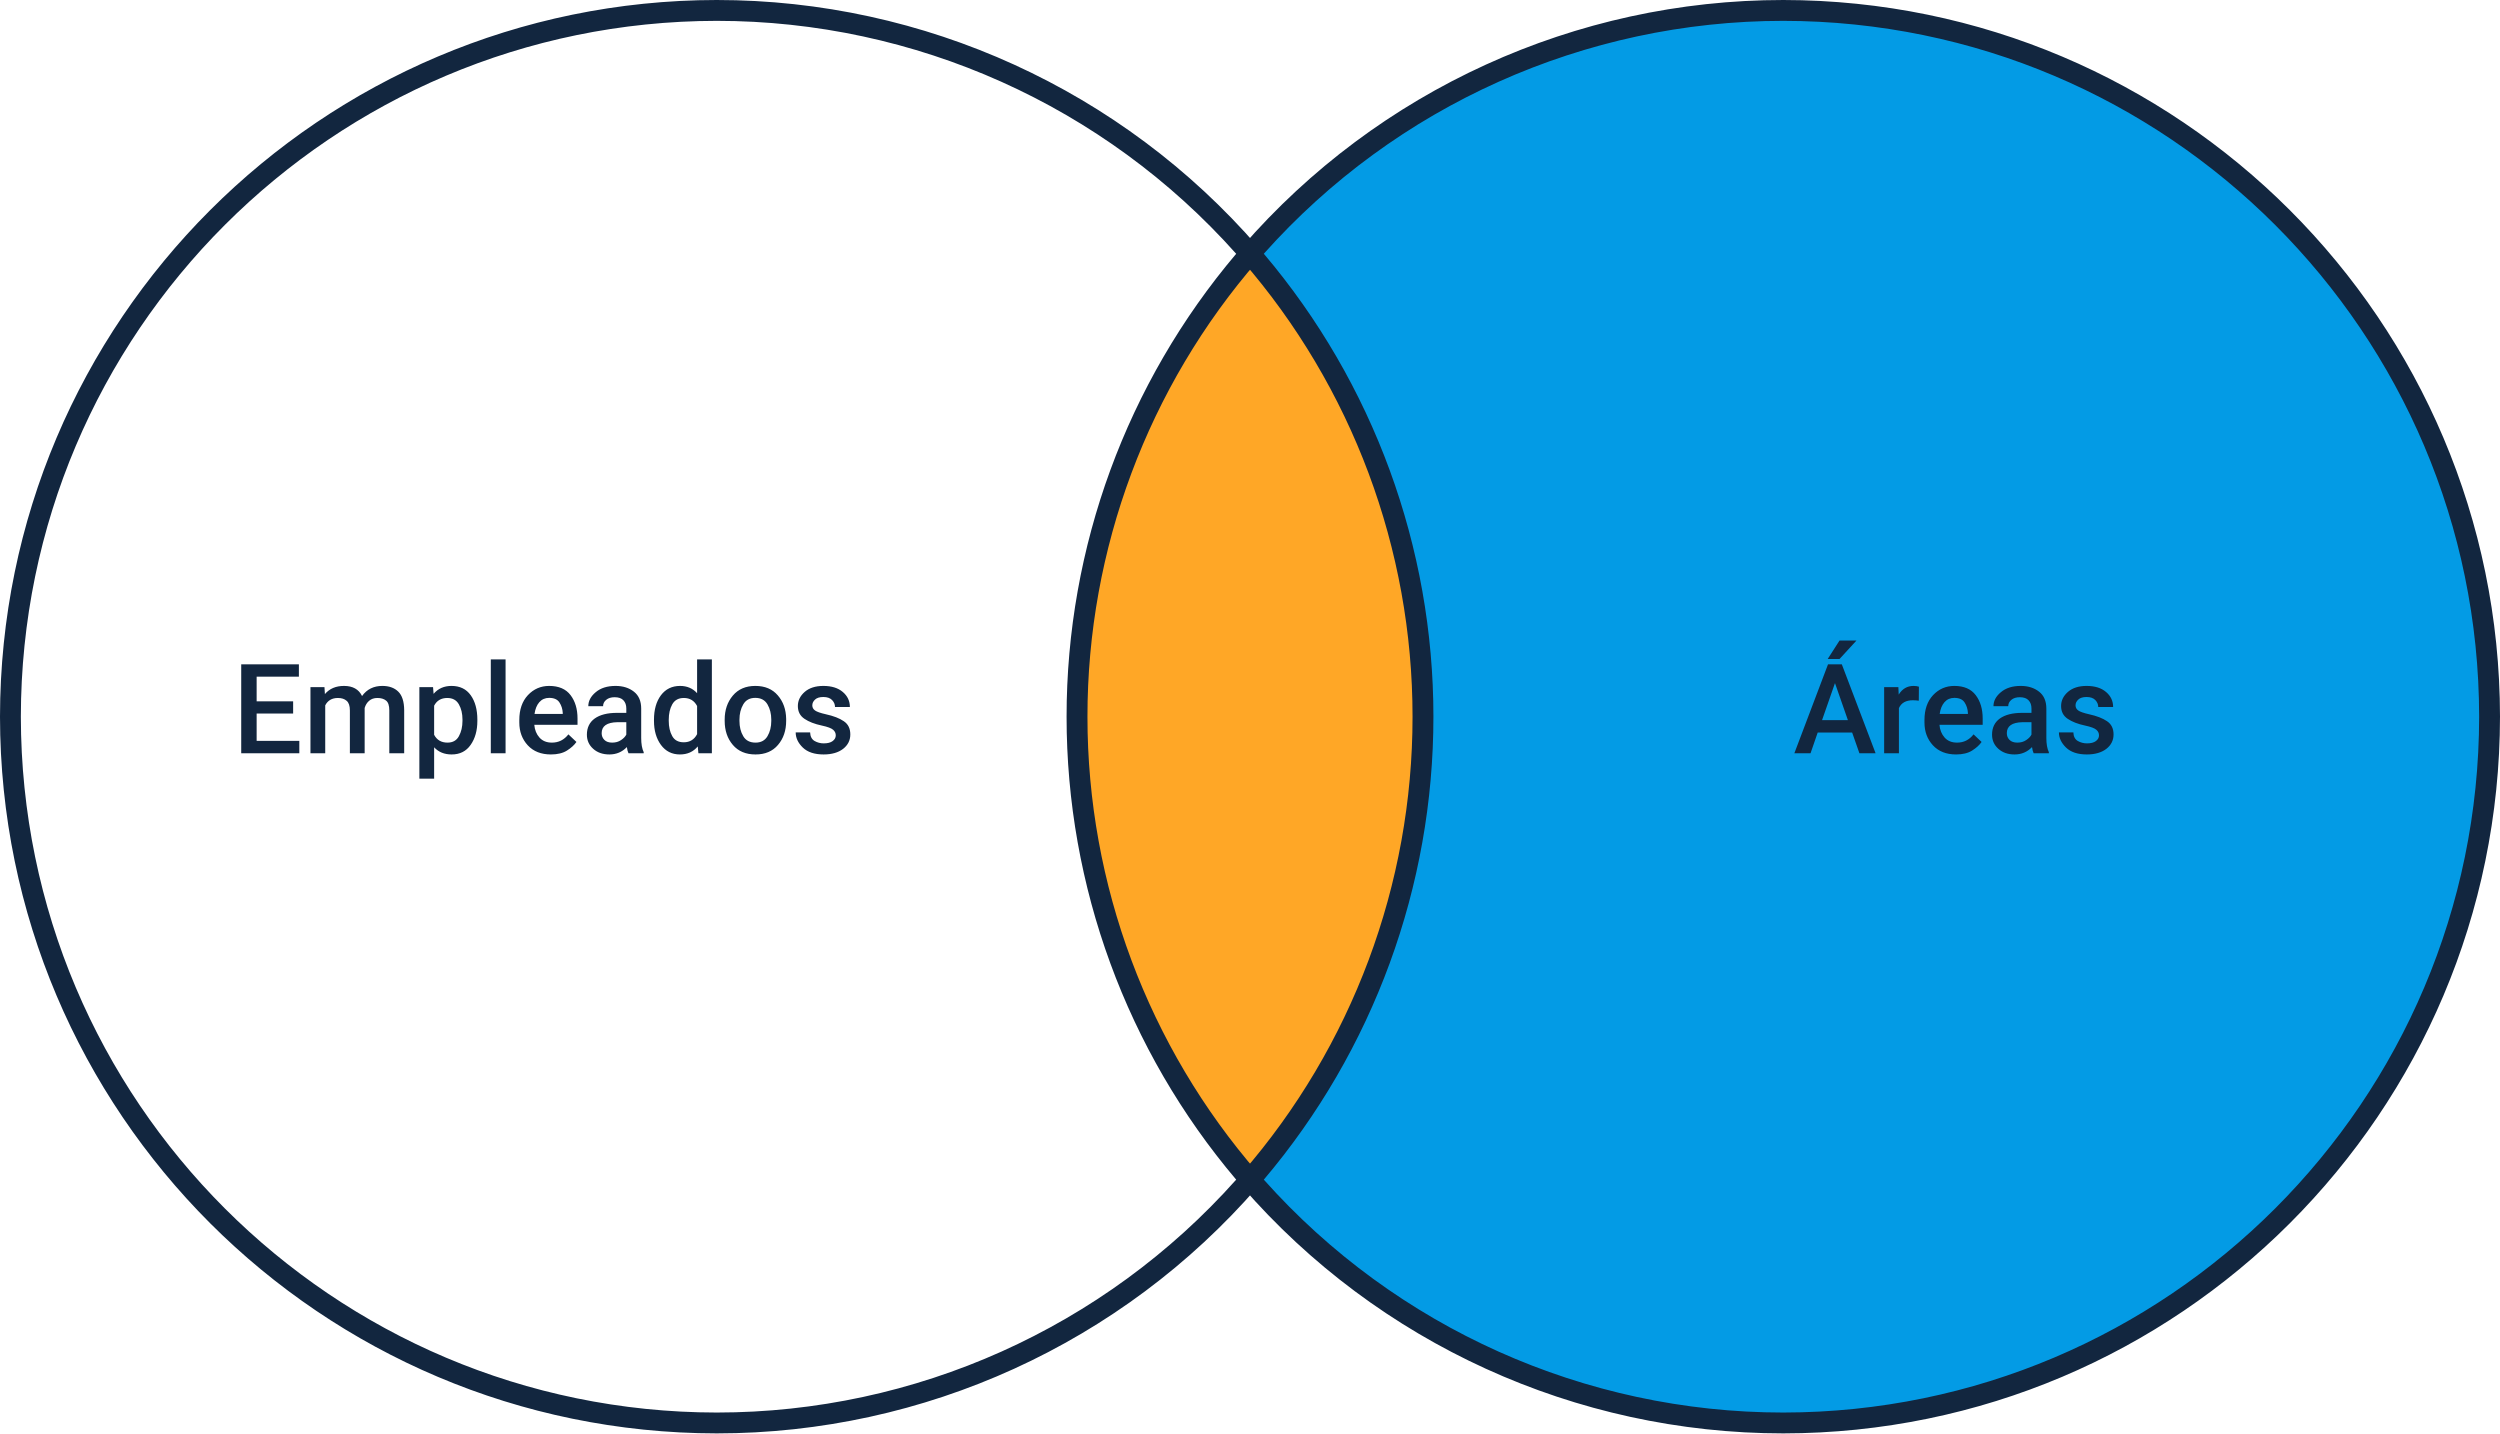
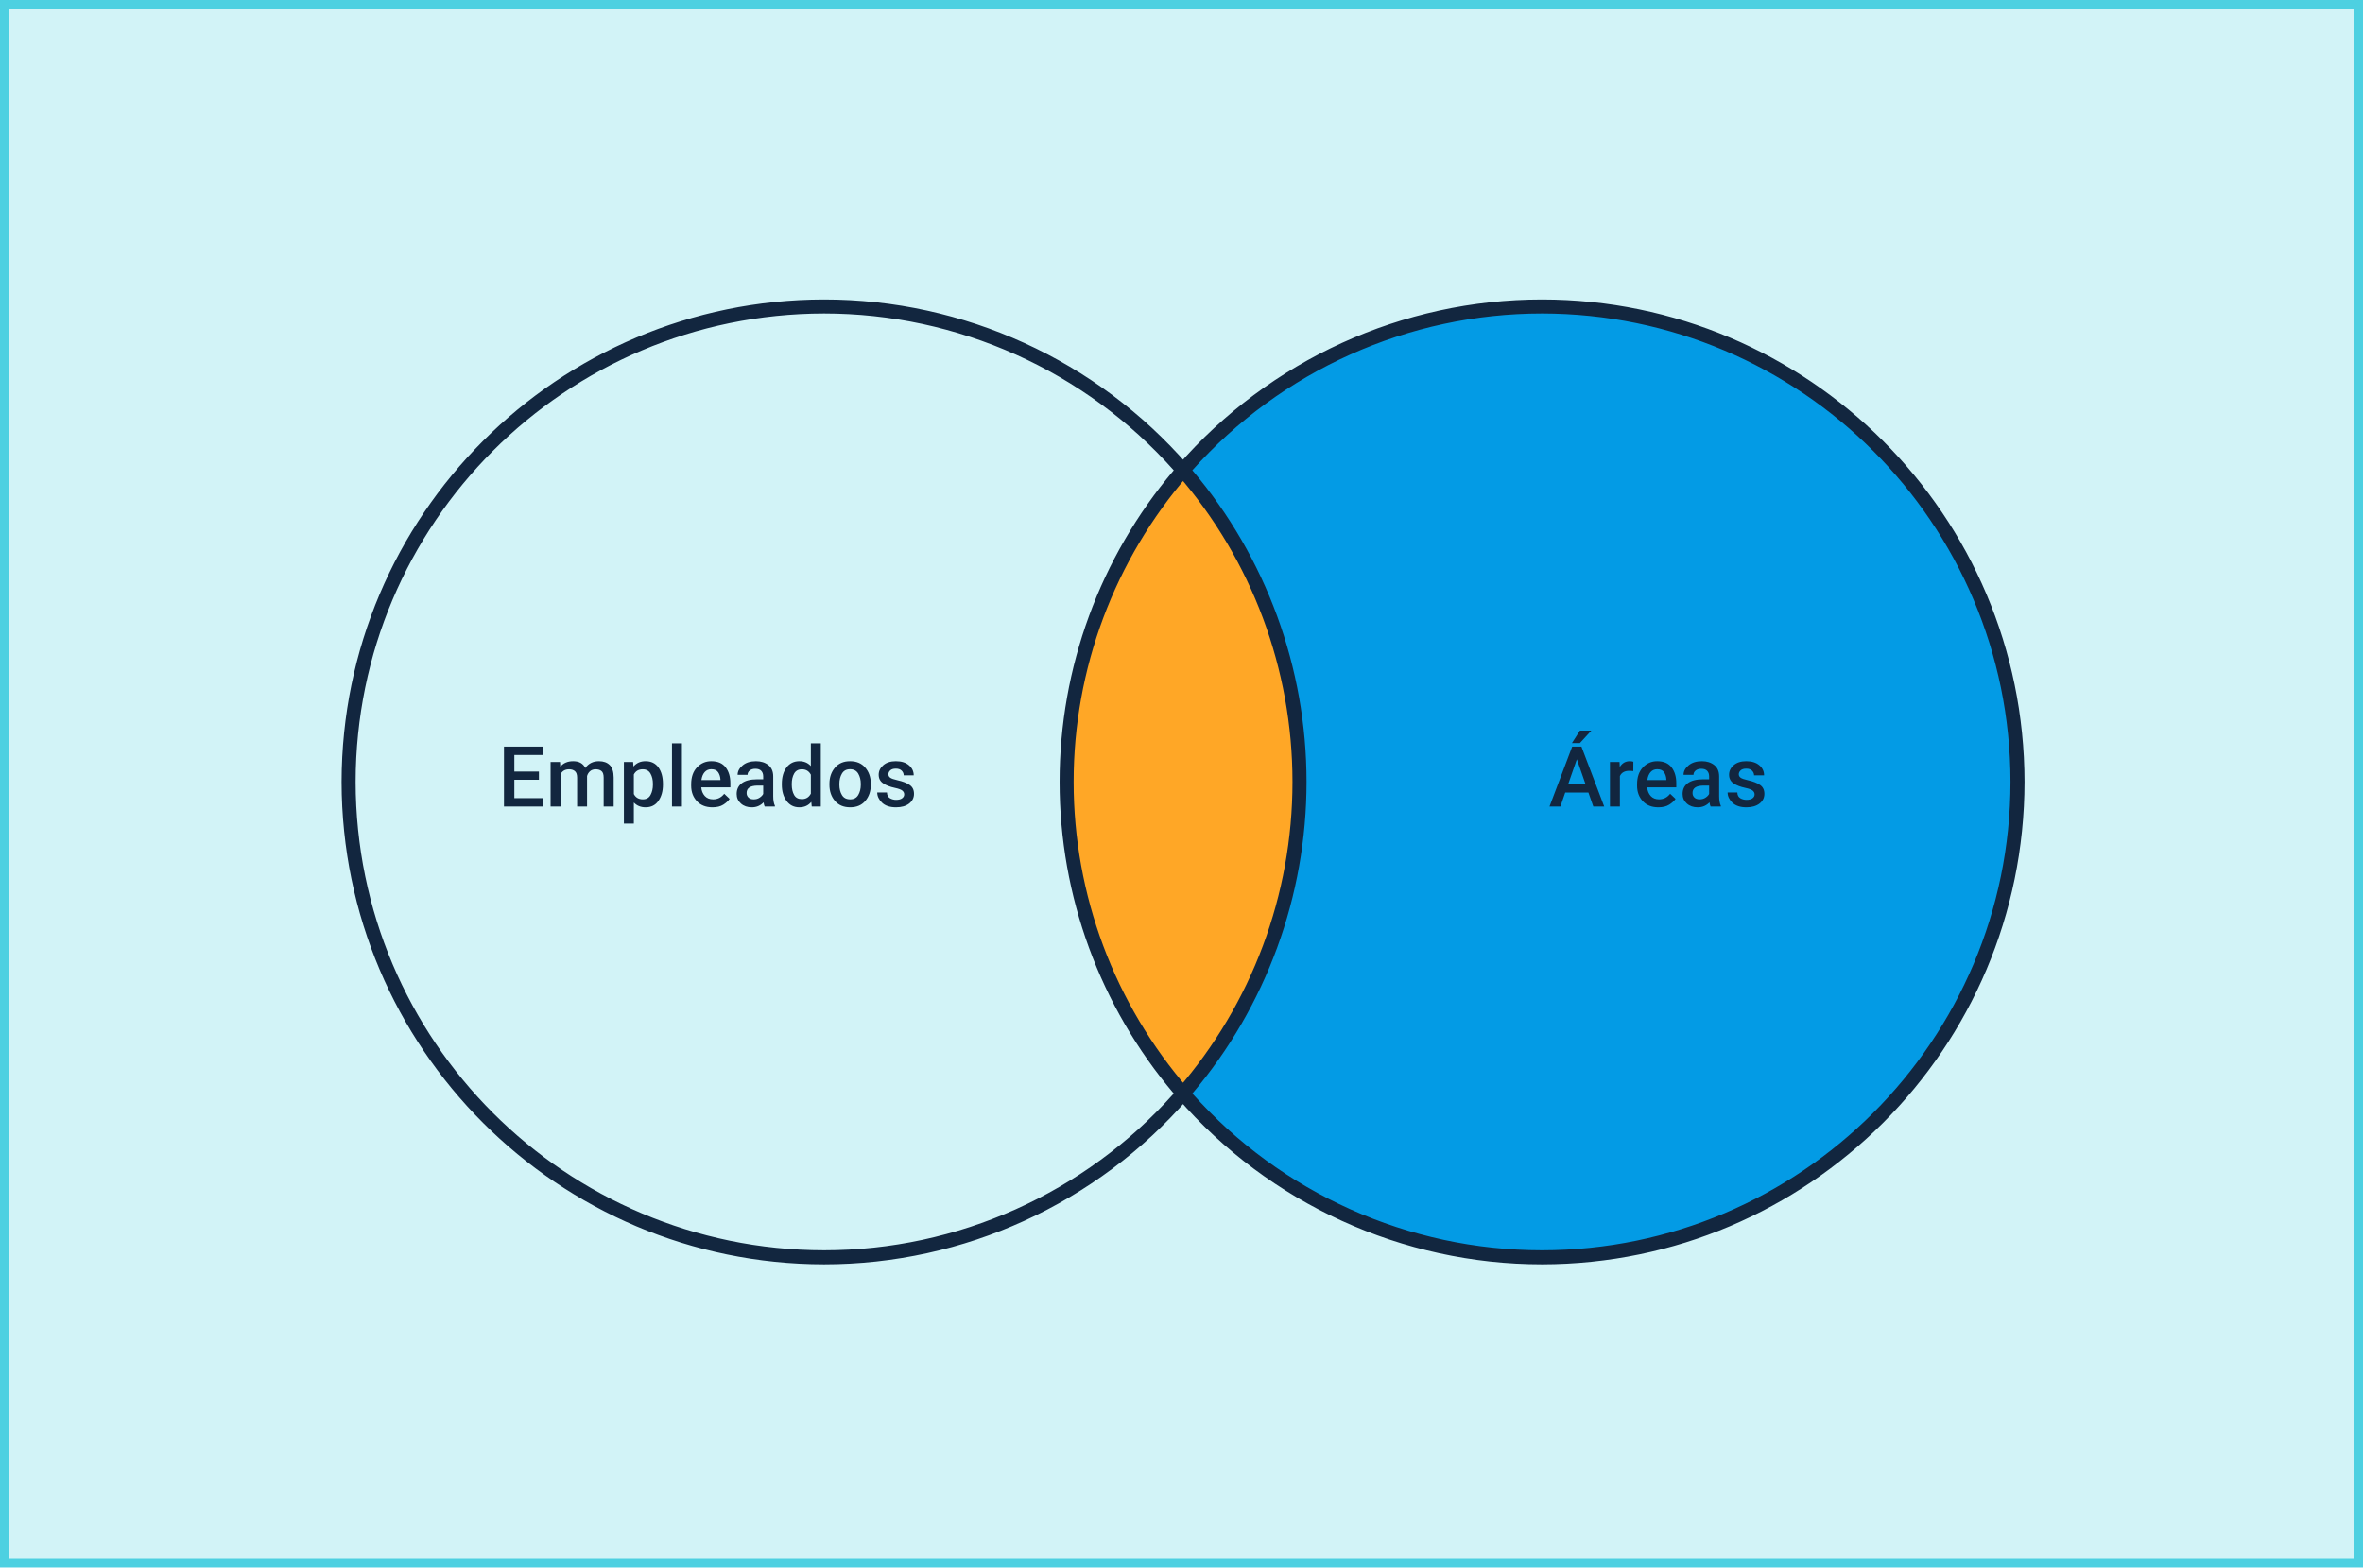
- <svg xmlns="http://www.w3.org/2000/svg" width="359.667" height="206.218" viewBox="0 0 359.667 206.218">
-   <g id="t5-i8" transform="translate(217.758 1968.477)">
-     <path id="Path_141548" data-name="Path 141548" d="M-37.924-1931.984A101.369,101.369,0,0,1,38.8-1966.977a101.609,101.609,0,0,1,101.609,101.609A101.609,101.609,0,0,1,38.8-1763.759a101.369,101.369,0,0,1-76.724-34.993,101.215,101.215,0,0,0,24.884-66.616A101.215,101.215,0,0,0-37.924-1931.984Z" fill="#039be5" />
-     <path id="Path_141551" data-name="Path 141551" d="M24.885,0c4.529,0,24.885,29.825,24.885,66.616s-19.877,66.616-24.885,66.616S0,103.407,0,66.616,20.356,0,24.885,0Z" transform="translate(-62.809 -1931.984)" fill="#ffa726" />
-     <g id="Group_96211" data-name="Group 96211">
-       <path id="Path_141549" data-name="Path 141549" d="M38.8-1762.259a103.117,103.117,0,0,1-77.857-35.509,1.5,1.5,0,0,1,0-1.968,100.053,100.053,0,0,0,24.517-65.632A100.051,100.051,0,0,0-39.057-1931a1.5,1.5,0,0,1,0-1.968A103.114,103.114,0,0,1,38.8-1968.477a103.226,103.226,0,0,1,103.109,103.109A103.226,103.226,0,0,1,38.8-1762.259Zm-74.737-36.506A100.117,100.117,0,0,0,38.8-1765.259a100.223,100.223,0,0,0,100.109-100.109A100.223,100.223,0,0,0,38.8-1965.477a100.116,100.116,0,0,0-74.737,33.505,103.058,103.058,0,0,1,24.4,66.6A103.053,103.053,0,0,1-35.937-1798.765Z" fill="#12263f" />
+ <svg xmlns="http://www.w3.org/2000/svg" width="505" height="335" viewBox="0 0 505 335">
+   <g id="t5-i8" transform="translate(-285 -6146)">
+     <rect id="Rectangle_8200" data-name="Rectangle 8200" width="505" height="335" transform="translate(285 6146)" fill="rgba(77,208,225,0.25)" />
+     <path id="Rectangle_8200_-_Outline" data-name="Rectangle 8200 - Outline" d="M2,2V333H503V2H2M0,0H505V335H0Z" transform="translate(285 6146)" fill="#4dd0e1" />
+     <g id="t5-i8-2" data-name="t5-i8" transform="translate(575.758 8178.477)">
+       <path id="Path_141548" data-name="Path 141548" d="M-37.924-1931.984A101.369,101.369,0,0,1,38.8-1966.977a101.609,101.609,0,0,1,101.609,101.609A101.609,101.609,0,0,1,38.8-1763.759a101.369,101.369,0,0,1-76.724-34.993,101.215,101.215,0,0,0,24.884-66.616A101.215,101.215,0,0,0-37.924-1931.984Z" fill="#039be5" />
+       <path id="Path_141551" data-name="Path 141551" d="M24.885,0c4.529,0,24.885,29.825,24.885,66.616s-19.877,66.616-24.885,66.616S0,103.407,0,66.616,20.356,0,24.885,0Z" transform="translate(-62.809 -1931.984)" fill="#ffa726" />
+       <g id="Group_96211" data-name="Group 96211">
+         <path id="Path_141549" data-name="Path 141549" d="M38.8-1762.259a103.117,103.117,0,0,1-77.857-35.509,1.5,1.5,0,0,1,0-1.968,100.053,100.053,0,0,0,24.517-65.632A100.051,100.051,0,0,0-39.057-1931a1.5,1.5,0,0,1,0-1.968A103.114,103.114,0,0,1,38.8-1968.477a103.226,103.226,0,0,1,103.109,103.109A103.226,103.226,0,0,1,38.8-1762.259Zm-74.737-36.506A100.117,100.117,0,0,0,38.8-1765.259a100.223,100.223,0,0,0,100.109-100.109A100.223,100.223,0,0,0,38.8-1965.477a100.116,100.116,0,0,0-74.737,33.505,103.058,103.058,0,0,1,24.4,66.6A103.053,103.053,0,0,1-35.937-1798.765Z" fill="#12263f" />
+       </g>
+       <g id="Group_96212" data-name="Group 96212">
+         <path id="Path_141550" data-name="Path 141550" d="M-114.649-1762.259a103.226,103.226,0,0,1-103.109-103.109,103.226,103.226,0,0,1,103.109-103.109,103.112,103.112,0,0,1,77.857,35.509,1.5,1.5,0,0,1,0,1.968,100.051,100.051,0,0,0-24.517,65.632,100.053,100.053,0,0,0,24.517,65.632,1.5,1.5,0,0,1,0,1.968A103.116,103.116,0,0,1-114.649-1762.259Zm0-203.218a100.223,100.223,0,0,0-100.109,100.109,100.223,100.223,0,0,0,100.109,100.109,100.117,100.117,0,0,0,74.737-33.506,103.053,103.053,0,0,1-24.4-66.6,103.058,103.058,0,0,1,24.4-66.6A100.116,100.116,0,0,0-114.649-1965.477Z" fill="#12263f" />
+       </g>
+       <text id="Empleados" transform="translate(-184.367 -1860.108)" fill="#12263f" font-size="18" font-family="Roboto-Medium, Roboto" font-weight="500">
+         <tspan x="0" y="0">Empleados</tspan>
+       </text>
+       <text id="Áreas" transform="translate(40.234 -1860.108)" fill="#12263f" font-size="18" font-family="Roboto-Medium, Roboto" font-weight="500">
+         <tspan x="0" y="0">Áreas</tspan>
+       </text>
    </g>
-     <g id="Group_96212" data-name="Group 96212">
-       <path id="Path_141550" data-name="Path 141550" d="M-114.649-1762.259a103.226,103.226,0,0,1-103.109-103.109,103.226,103.226,0,0,1,103.109-103.109,103.112,103.112,0,0,1,77.857,35.509,1.5,1.5,0,0,1,0,1.968,100.051,100.051,0,0,0-24.517,65.632,100.053,100.053,0,0,0,24.517,65.632,1.5,1.5,0,0,1,0,1.968A103.116,103.116,0,0,1-114.649-1762.259Zm0-203.218a100.223,100.223,0,0,0-100.109,100.109,100.223,100.223,0,0,0,100.109,100.109,100.117,100.117,0,0,0,74.737-33.506,103.053,103.053,0,0,1-24.4-66.6,103.058,103.058,0,0,1,24.4-66.6A100.116,100.116,0,0,0-114.649-1965.477Z" fill="#12263f" />
-     </g>
-     <text id="Empleados" transform="translate(-184.367 -1860.108)" fill="#12263f" font-size="18" font-family="Roboto-Medium, Roboto" font-weight="500">
-       <tspan x="0" y="0">Empleados</tspan>
-     </text>
-     <text id="Áreas" transform="translate(40.234 -1860.108)" fill="#12263f" font-size="18" font-family="Roboto-Medium, Roboto" font-weight="500">
-       <tspan x="0" y="0">Áreas</tspan>
-     </text>
  </g>
</svg>
